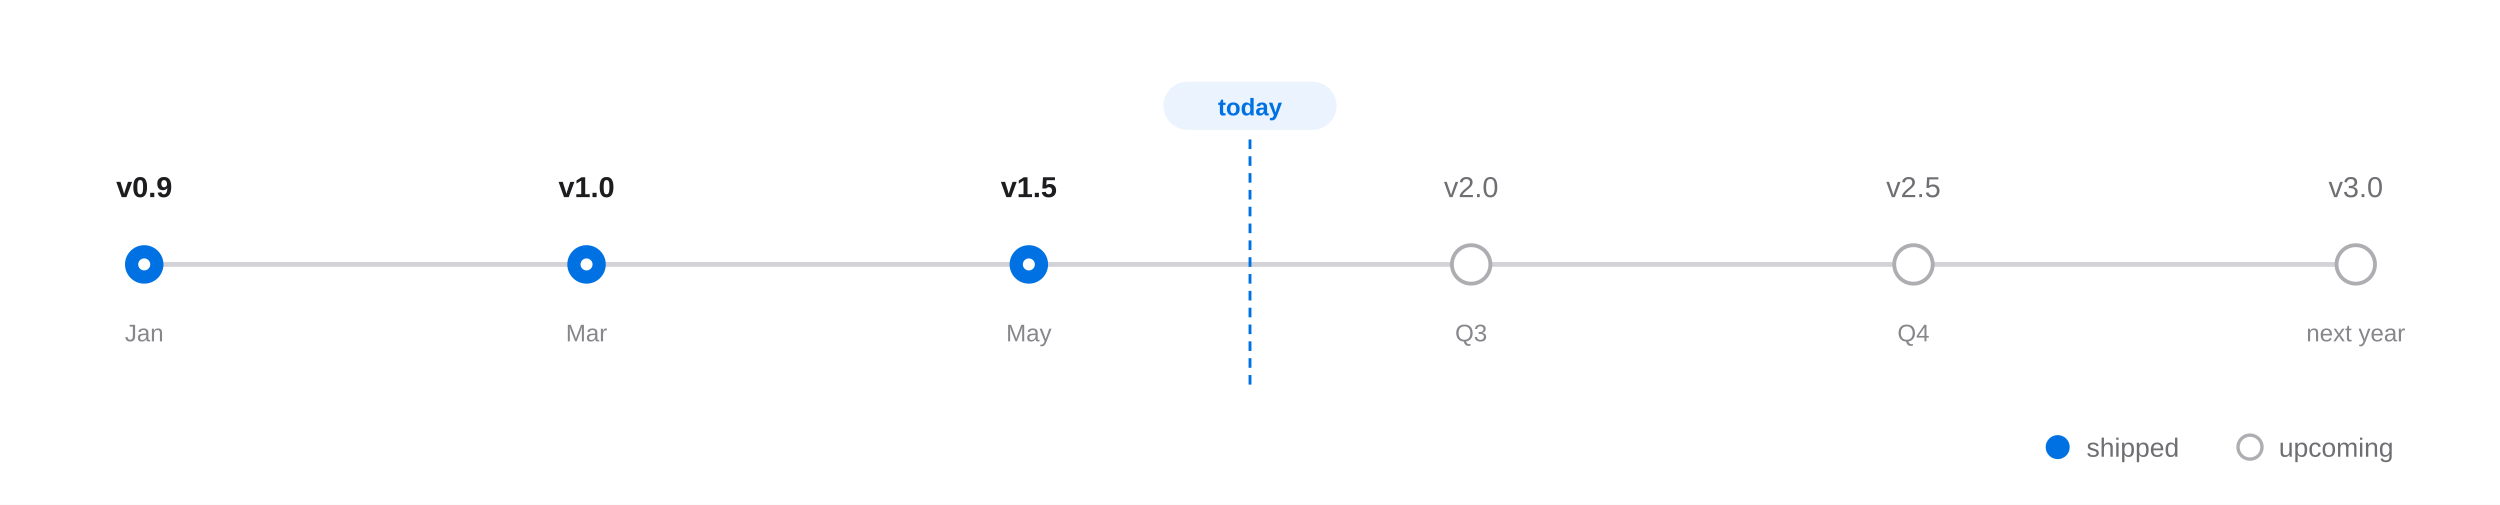
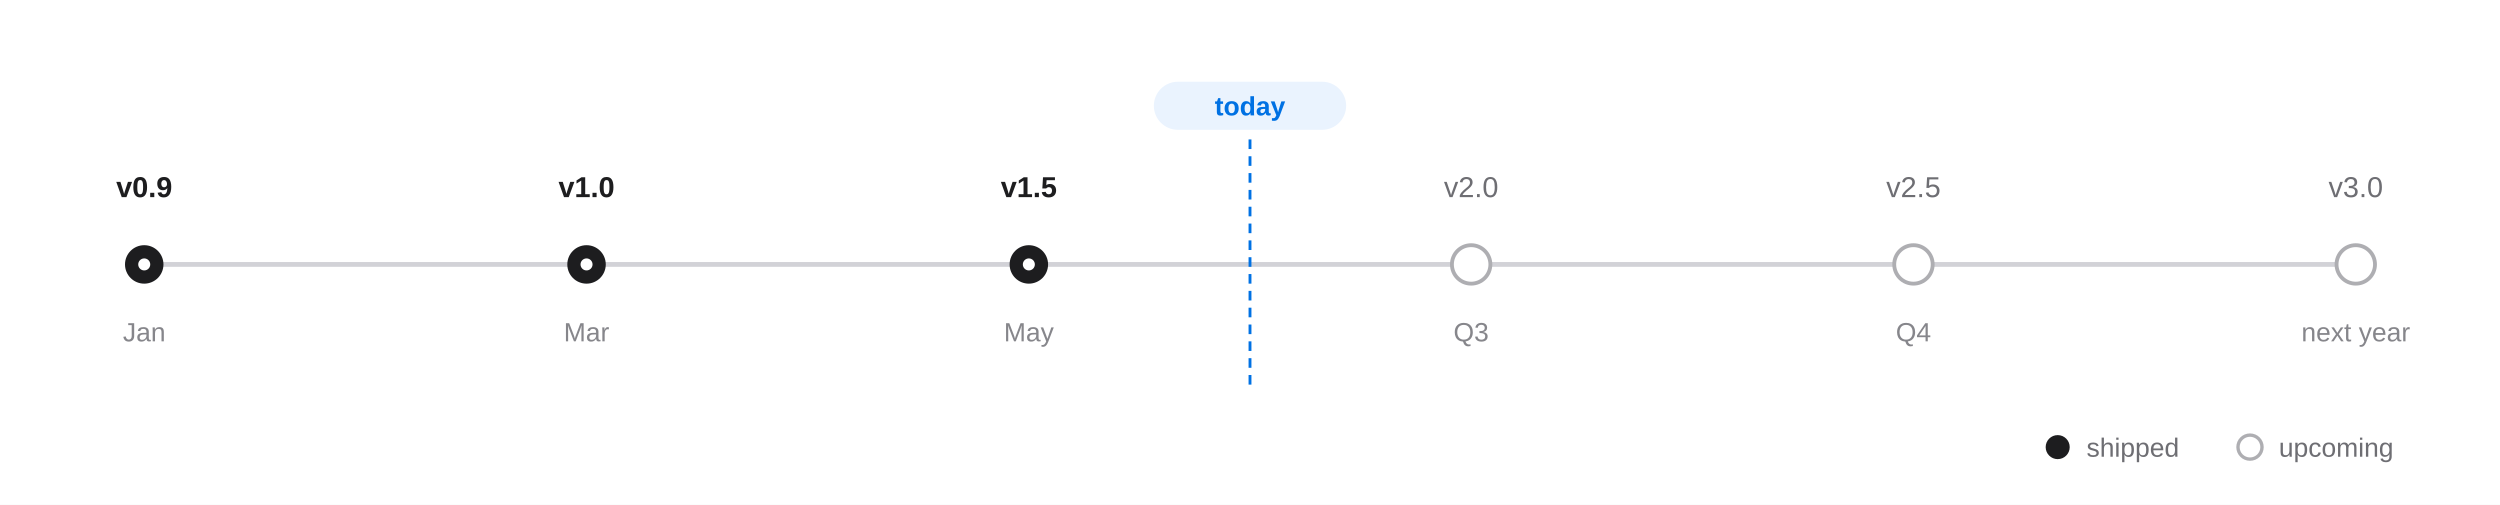
- <svg xmlns="http://www.w3.org/2000/svg" viewBox="0 0 1040 210" font-family="-apple-system, BlinkMacSystemFont, 'SF Pro Text', 'PingFang SC', 'Helvetica Neue', Arial, sans-serif" font-size="12" role="img" aria-label="Timeline: shipped milestones as filled blue nodes, upcoming as outlined nodes, with a today marker">
+ <svg xmlns="http://www.w3.org/2000/svg" viewBox="0 0 1040 210" font-family="-apple-system, BlinkMacSystemFont, 'SF Pro Text', 'PingFang SC', 'Helvetica Neue', Arial, sans-serif" font-size="12" role="img" aria-label="Timeline: shipped milestones as filled ink nodes, upcoming as outlined nodes, with a blue today marker">
  <rect width="1040" height="210" fill="#ffffff" />
  <line x1="60" y1="110" x2="980" y2="110" stroke="#d2d2d7" stroke-width="2" />
  <line x1="520" y1="58" x2="520" y2="162" stroke="#0071e3" stroke-width="1.2" stroke-dasharray="4 3" />
-   <rect x="484" y="34" width="72" height="20" rx="10" fill="#eaf3fe" />
-   <text x="520" y="48" text-anchor="middle" font-size="10" font-weight="600" fill="#0071e3">today</text>
+   <rect x="480" y="34" width="80" height="20" rx="10" fill="#eaf3fe" />
+   <text x="520" y="48" text-anchor="middle" font-size="11" font-weight="600" fill="#0071e3">today</text>
  <g text-anchor="middle">
-     <circle cx="60" cy="110" r="8" fill="#0071e3" />
+     <circle cx="60" cy="110" r="8" fill="#1d1d1f" />
    <circle cx="60" cy="110" r="2.5" fill="#ffffff" />
    <text x="60" y="82" font-weight="600" fill="#1d1d1f">v0.9</text>
-     <text x="60" y="142" font-size="10" fill="#86868b">Jan</text>
-     <circle cx="244" cy="110" r="8" fill="#0071e3" />
+     <text x="60" y="142" font-size="11" fill="#86868b">Jan</text>
+     <circle cx="244" cy="110" r="8" fill="#1d1d1f" />
    <circle cx="244" cy="110" r="2.5" fill="#ffffff" />
    <text x="244" y="82" font-weight="600" fill="#1d1d1f">v1.0</text>
-     <text x="244" y="142" font-size="10" fill="#86868b">Mar</text>
-     <circle cx="428" cy="110" r="8" fill="#0071e3" />
+     <text x="244" y="142" font-size="11" fill="#86868b">Mar</text>
+     <circle cx="428" cy="110" r="8" fill="#1d1d1f" />
    <circle cx="428" cy="110" r="2.5" fill="#ffffff" />
    <text x="428" y="82" font-weight="600" fill="#1d1d1f">v1.5</text>
-     <text x="428" y="142" font-size="10" fill="#86868b">May</text>
+     <text x="428" y="142" font-size="11" fill="#86868b">May</text>
    <circle cx="612" cy="110" r="8" fill="#ffffff" stroke="#aeaeb2" stroke-width="1.6" />
    <text x="612" y="82" fill="#6e6e73">v2.0</text>
-     <text x="612" y="142" font-size="10" fill="#86868b">Q3</text>
+     <text x="612" y="142" font-size="11" fill="#86868b">Q3</text>
    <circle cx="796" cy="110" r="8" fill="#ffffff" stroke="#aeaeb2" stroke-width="1.6" />
    <text x="796" y="82" fill="#6e6e73">v2.5</text>
-     <text x="796" y="142" font-size="10" fill="#86868b">Q4</text>
+     <text x="796" y="142" font-size="11" fill="#86868b">Q4</text>
    <circle cx="980" cy="110" r="8" fill="#ffffff" stroke="#aeaeb2" stroke-width="1.6" />
    <text x="980" y="82" fill="#6e6e73">v3.0</text>
-     <text x="980" y="142" font-size="10" fill="#86868b">next year</text>
+     <text x="980" y="142" font-size="11" fill="#86868b">next year</text>
  </g>
  <g font-size="11" fill="#6e6e73">
-     <circle cx="856" cy="186" r="5" fill="#0071e3" />
+     <circle cx="856" cy="186" r="5" fill="#1d1d1f" />
    <text x="868" y="190">shipped</text>
    <circle cx="936" cy="186" r="5" fill="#ffffff" stroke="#aeaeb2" stroke-width="1.4" />
    <text x="948" y="190">upcoming</text>
  </g>
</svg>
